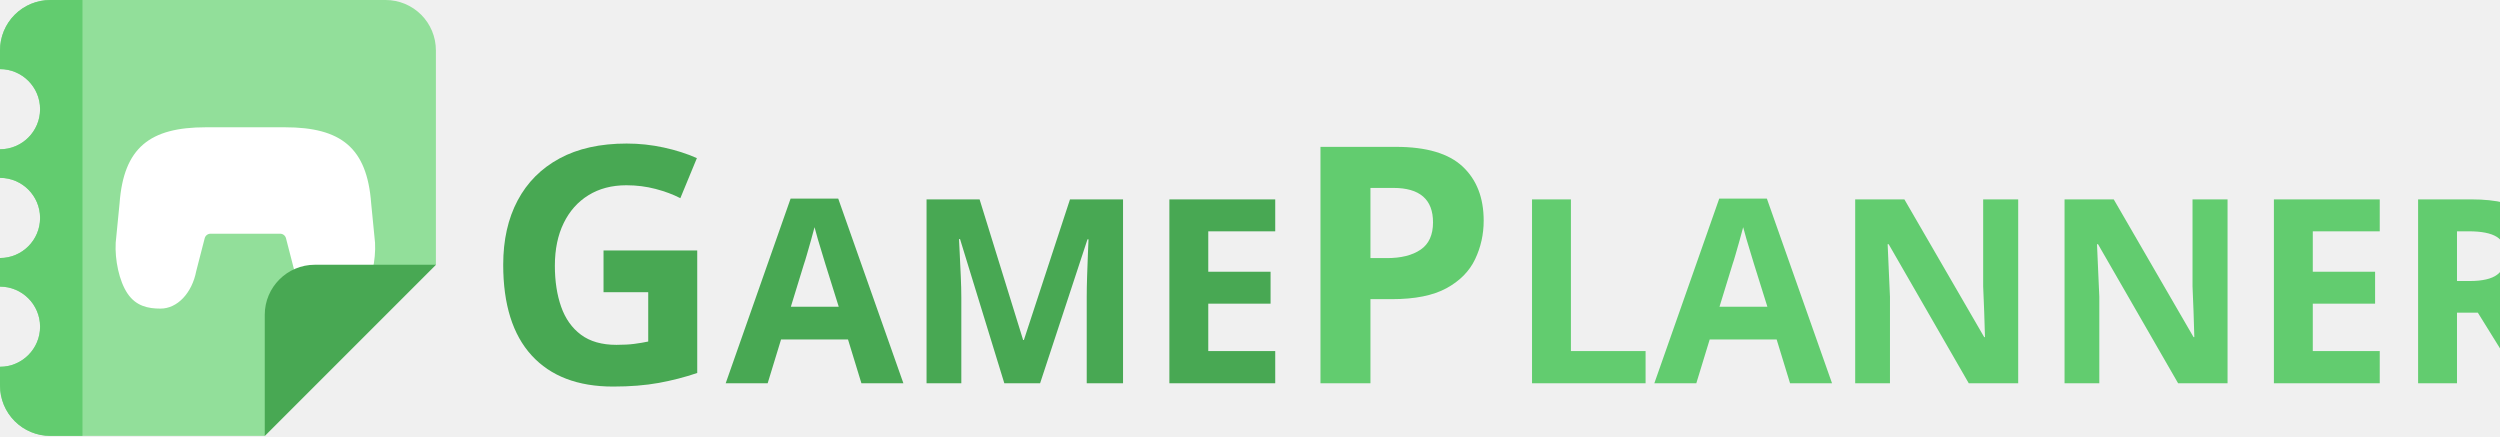
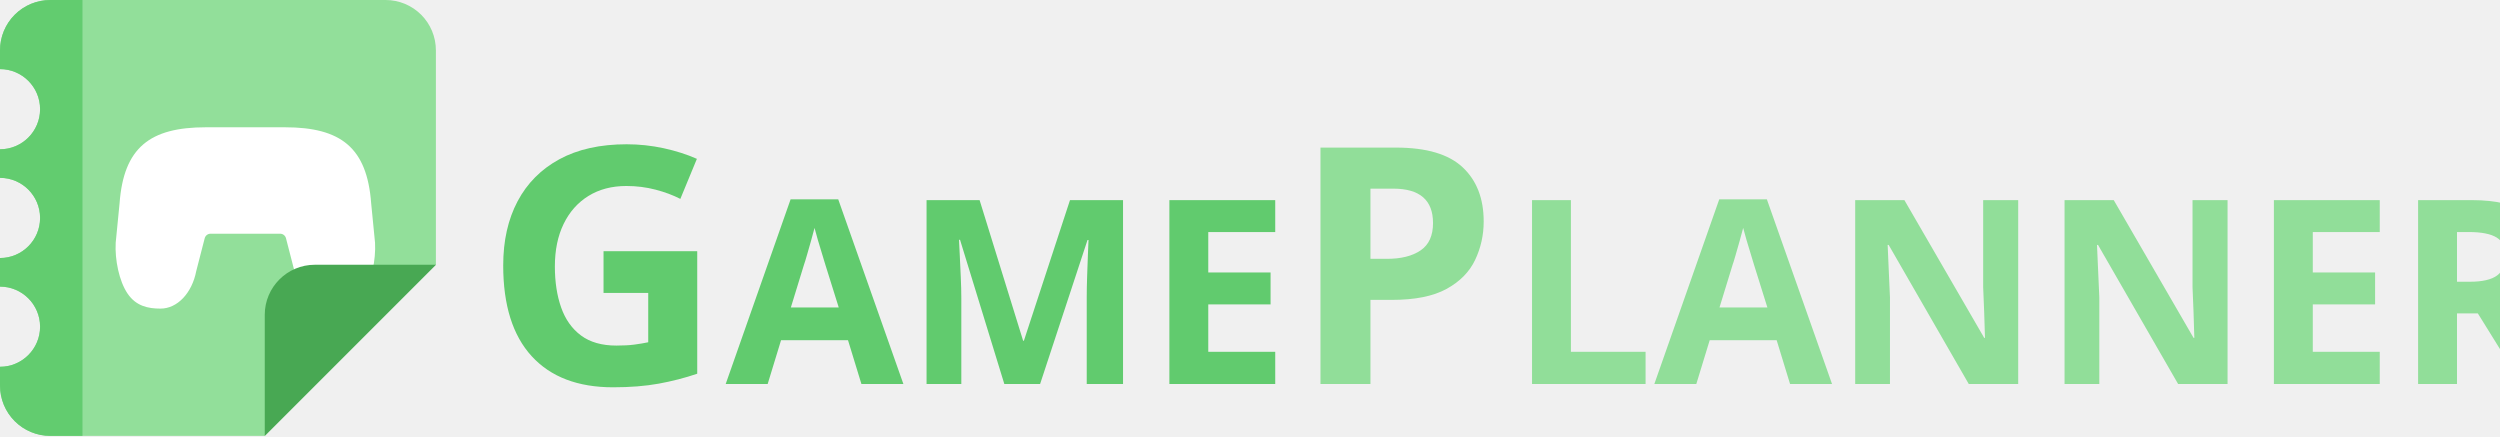
<svg xmlns="http://www.w3.org/2000/svg" width="100%" height="100%" viewBox="0 0 1839 321" version="1.1" xml:space="preserve" style="fill-rule:evenodd;clip-rule:evenodd;stroke-linejoin:round;stroke-miterlimit:2;">
-   <g transform="matrix(1,0,0,1,-1180.769,-952.8128)">
-     <g transform="matrix(2.876297,0,0,0.556234,-449.6368,858.0203)">
-       <g id="Logo" transform="matrix(0.347669,0,0,1.797803,300.7896,-379.8769)">
+   <g transform="matrix(1,0,0,1,-1180.769,-193.8128)">
+     <g transform="matrix(1,0,0,1,1136.326,758.2643)">
+       <g id="Logo" transform="matrix(1,0,0,1,-720.8028,-870.5445)">
        <path d="M960,626.732L802.233,626.732C792.424,626.732 783.016,622.835 776.079,615.898C769.143,608.962 765.246,599.554 765.246,589.744L765.246,575.9C781.521,575.9 794.734,562.687 794.734,546.412C794.734,530.138 781.521,516.924 765.246,516.924L765.246,495.9C781.521,495.9 794.734,482.687 794.734,466.412C794.734,450.138 781.521,436.924 765.246,436.924L765.246,415.9C781.521,415.9 794.734,402.687 794.734,386.412C794.734,370.138 781.521,356.924 765.246,356.924L765.246,343.08C765.246,333.271 769.143,323.863 776.079,316.926C783.016,309.99 792.424,306.093 802.233,306.093L1048.897,306.093C1058.707,306.093 1068.115,309.99 1075.051,316.926C1081.988,323.863 1085.885,333.271 1085.885,343.08L1085.885,500.847L960,626.732Z" style="fill:rgb(146,223,154);" />
        <clipPath id="_clip1">
          <path d="M960,626.732L802.233,626.732C792.424,626.732 783.016,622.835 776.079,615.898C769.143,608.962 765.246,599.554 765.246,589.744L765.246,575.9C781.521,575.9 794.734,562.687 794.734,546.412C794.734,530.138 781.521,516.924 765.246,516.924L765.246,495.9C781.521,495.9 794.734,482.687 794.734,466.412C794.734,450.138 781.521,436.924 765.246,436.924L765.246,415.9C781.521,415.9 794.734,402.687 794.734,386.412C794.734,370.138 781.521,356.924 765.246,356.924L765.246,343.08C765.246,333.271 769.143,323.863 776.079,316.926C783.016,309.99 792.424,306.093 802.233,306.093L1048.897,306.093C1058.707,306.093 1068.115,309.99 1075.051,316.926C1081.988,323.863 1085.885,333.271 1085.885,343.08L1085.885,500.847L960,626.732Z" />
        </clipPath>
        <g clip-path="url(#_clip1)">
          <g transform="matrix(1.405498,0,0,1.405498,705.5815,37.23215)">
            <path d="M152.647,313.611C151.205,313.611 149.946,314.587 149.586,315.983C148.248,321.179 145.175,333.107 145.175,333.107C142.942,344.716 135.258,352.808 126.469,352.808L126.467,352.808C119.927,352.808 113.682,351.512 109.23,344.968C104.778,338.424 102.522,327.223 103.003,318.315L105.032,297.692C107.181,268.522 120.92,257.908 150.168,257.908L191.571,257.908C220.819,257.908 234.559,268.522 236.708,297.692L238.737,318.315C239.218,327.223 236.96,338.424 232.507,344.968C228.053,351.512 221.804,352.808 215.261,352.808L215.259,352.808C206.466,352.808 198.778,344.716 196.544,333.107C196.544,333.107 193.47,321.179 192.13,315.983C191.771,314.586 190.512,313.611 189.07,313.611C181.732,313.611 159.985,313.611 152.647,313.611Z" style="fill:white;" />
          </g>
          <g transform="matrix(0.548405,0,0,0.548405,313.5627,235.2396)">
            <path d="M1408.306,484.327L1408.306,713.874L1178.759,713.874L1178.759,551.527C1178.759,514.414 1208.845,484.327 1245.959,484.327L1408.306,484.327Z" style="fill:rgb(72,168,83);" />
          </g>
          <g transform="matrix(0.915604,0,0,1.053423,311.8475,-59.12123)">
            <rect x="495.19" y="346.693" width="66.264" height="304.378" style="fill:rgb(98,204,111);" />
          </g>
        </g>
      </g>
    </g>
-     <g transform="matrix(2.876297,0,0,0.556234,-449.6368,858.0203)">
-       <g transform="matrix(0.347669,0,0,1.797803,286.6511,-134.4686)">
-         <text x="1161.95px" y="451.509px" style="font-family:'Neogen-Black', 'Neogen';font-weight:900;font-size:243.543px;fill:rgb(72,168,83);">G</text>
-         <text x="1339.737px" y="451.509px" style="font-family:'Neogen-Black', 'Neogen';font-weight:900;font-size:189.422px;fill:rgb(72,168,83);">AME</text>
-         <text x="1755.329px" y="451.509px" style="font-family:'Neogen-Black', 'Neogen';font-weight:900;font-size:243.543px;fill:rgb(98,204,111);">P</text>
-         <text x="1915.824px" y="451.509px" style="font-family:'Neogen-Black', 'Neogen';font-weight:900;font-size:189.422px;fill:rgb(98,204,111);">LANNER</text>
+     <g transform="matrix(1,0,0,1,1136.326,758.2643)">
+       <g transform="matrix(1,0,0,1,-761.4692,-733.5025)">
+         <text x="1161.95px" y="451.509px" style="font-family:'Neogen-Black', 'Neogen';font-weight:900;font-size:243.543px;fill:rgb(97,203,110);">G</text>
+         <text x="1339.737px" y="451.509px" style="font-family:'Neogen-Black', 'Neogen';font-weight:900;font-size:189.422px;fill:rgb(97,203,110);">AME</text>
+         <text x="1755.329px" y="451.509px" style="font-family:'Neogen-Black', 'Neogen';font-weight:900;font-size:243.543px;fill:rgb(145,222,153);">P</text>
+         <text x="1915.824px" y="451.509px" style="font-family:'Neogen-Black', 'Neogen';font-weight:900;font-size:189.422px;fill:rgb(145,222,153);">LANNER</text>
      </g>
    </g>
  </g>
</svg>
